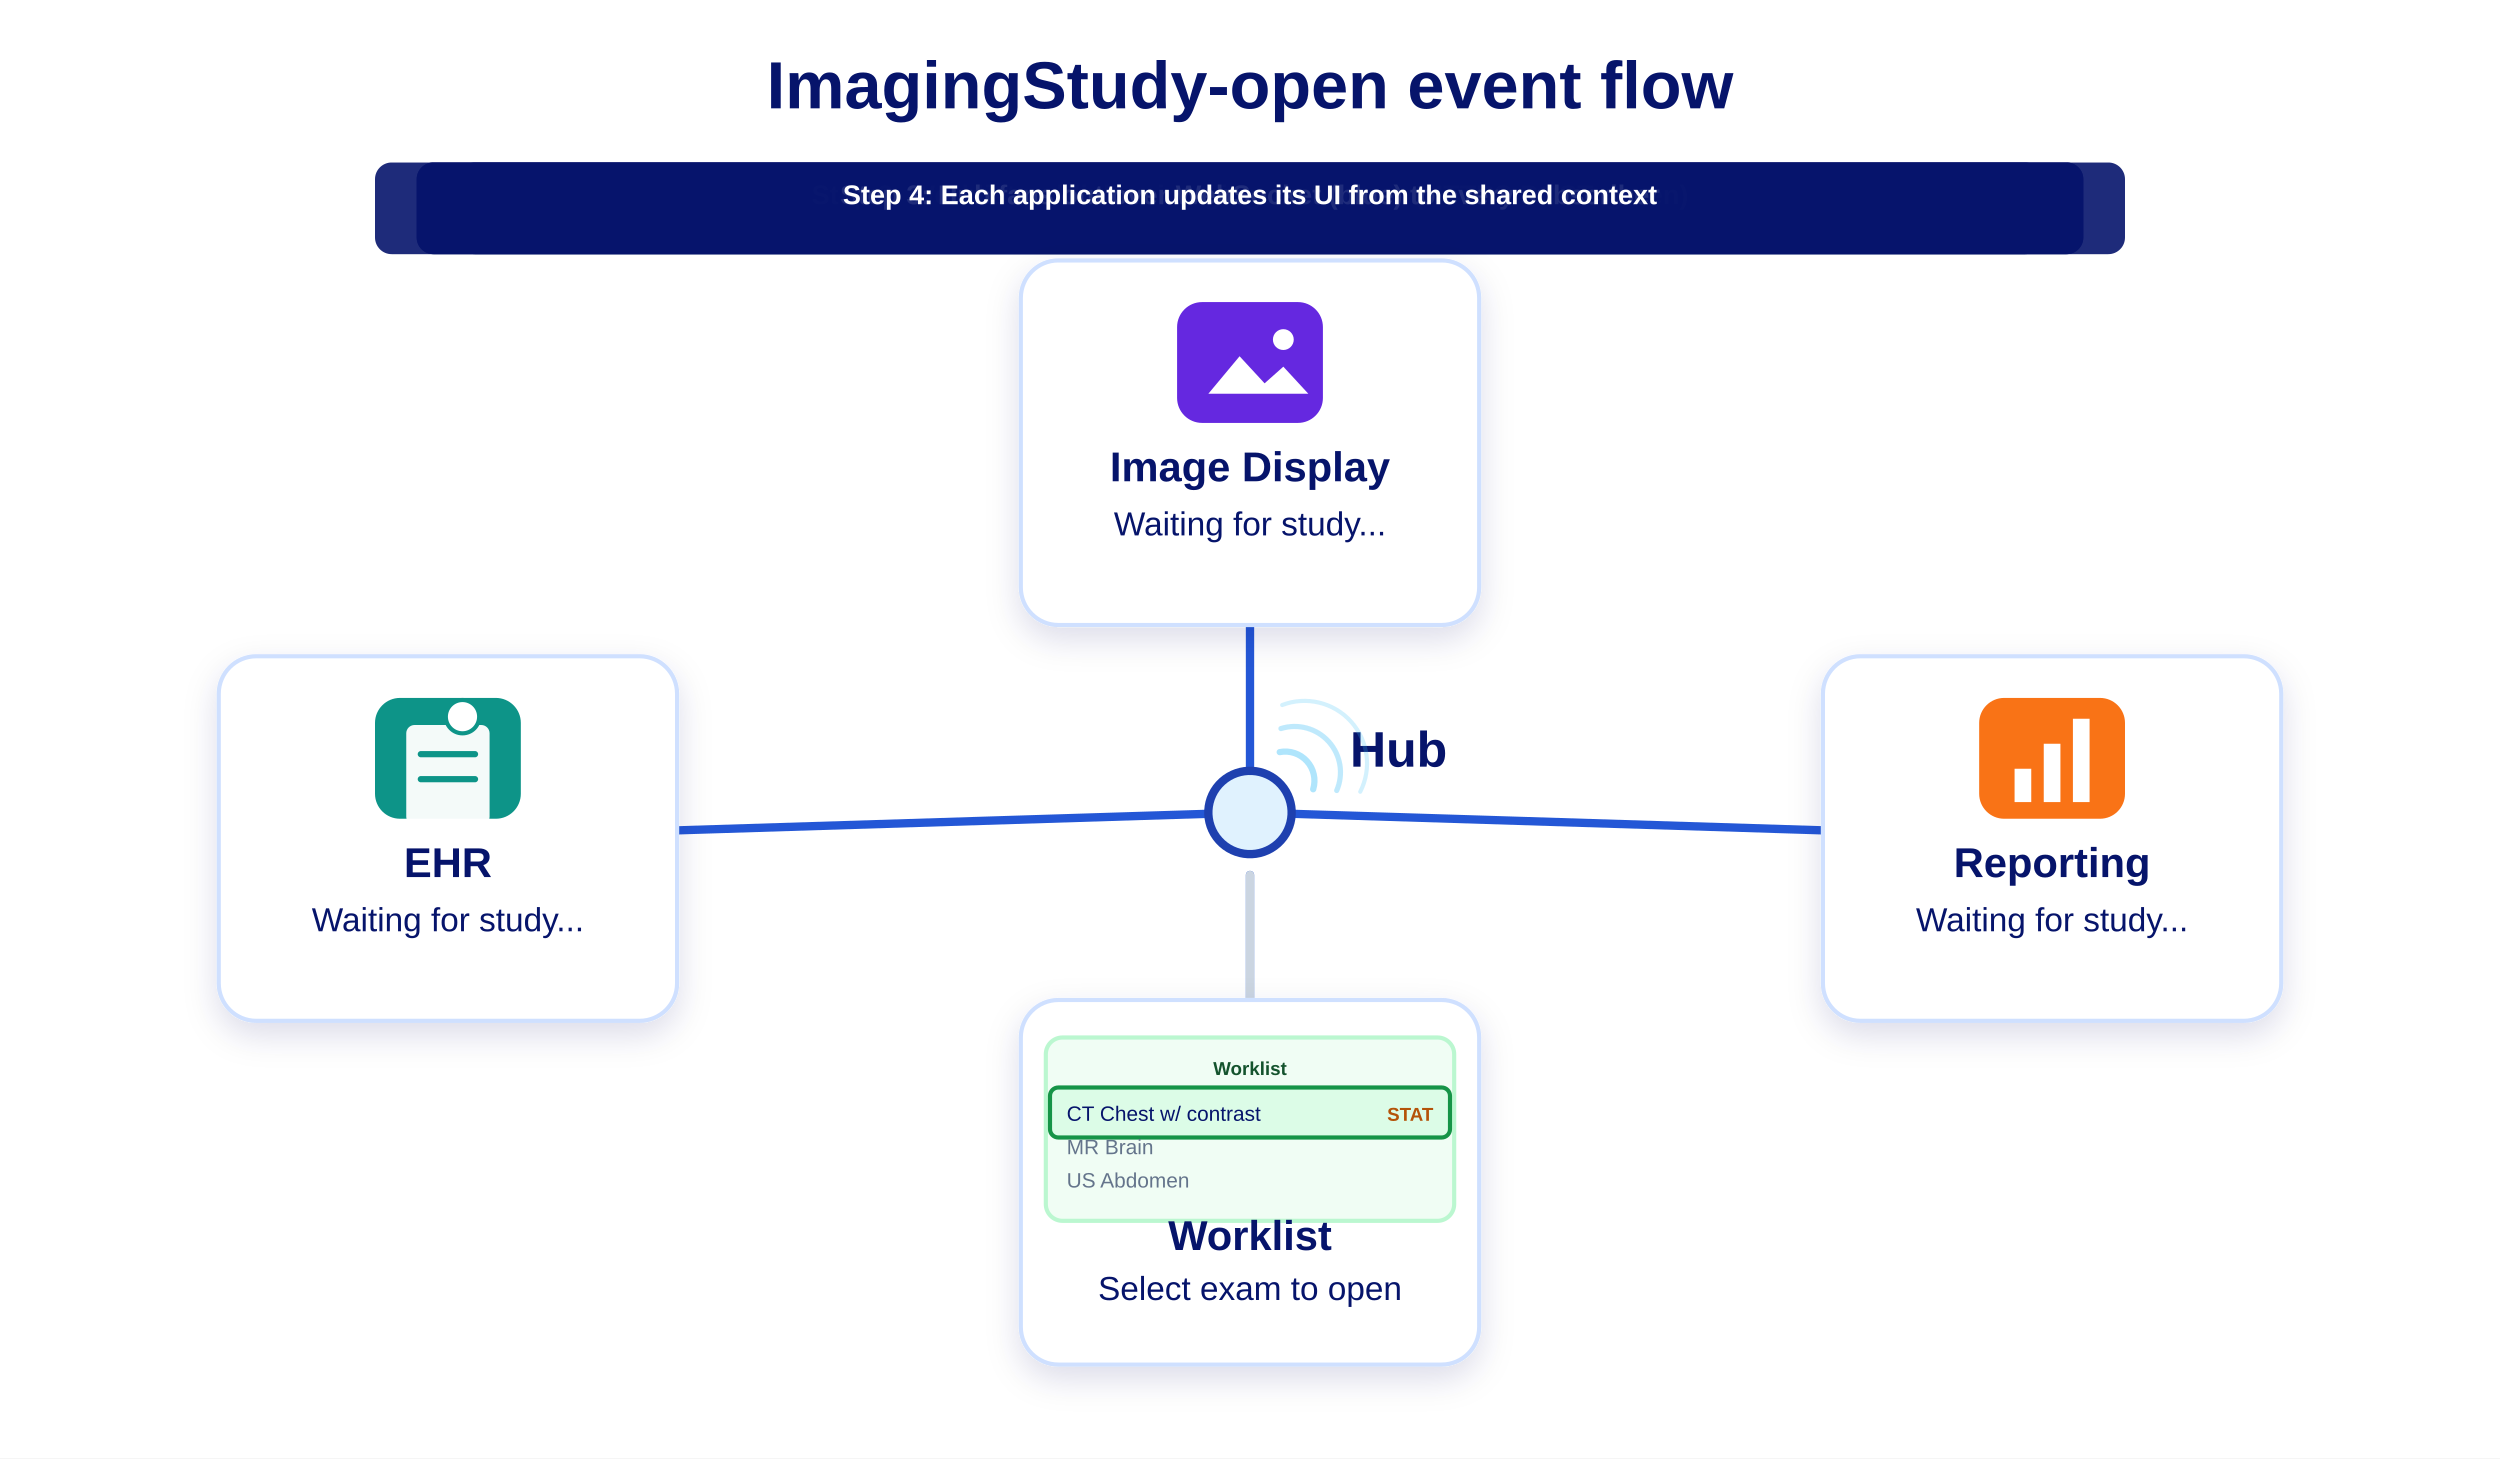
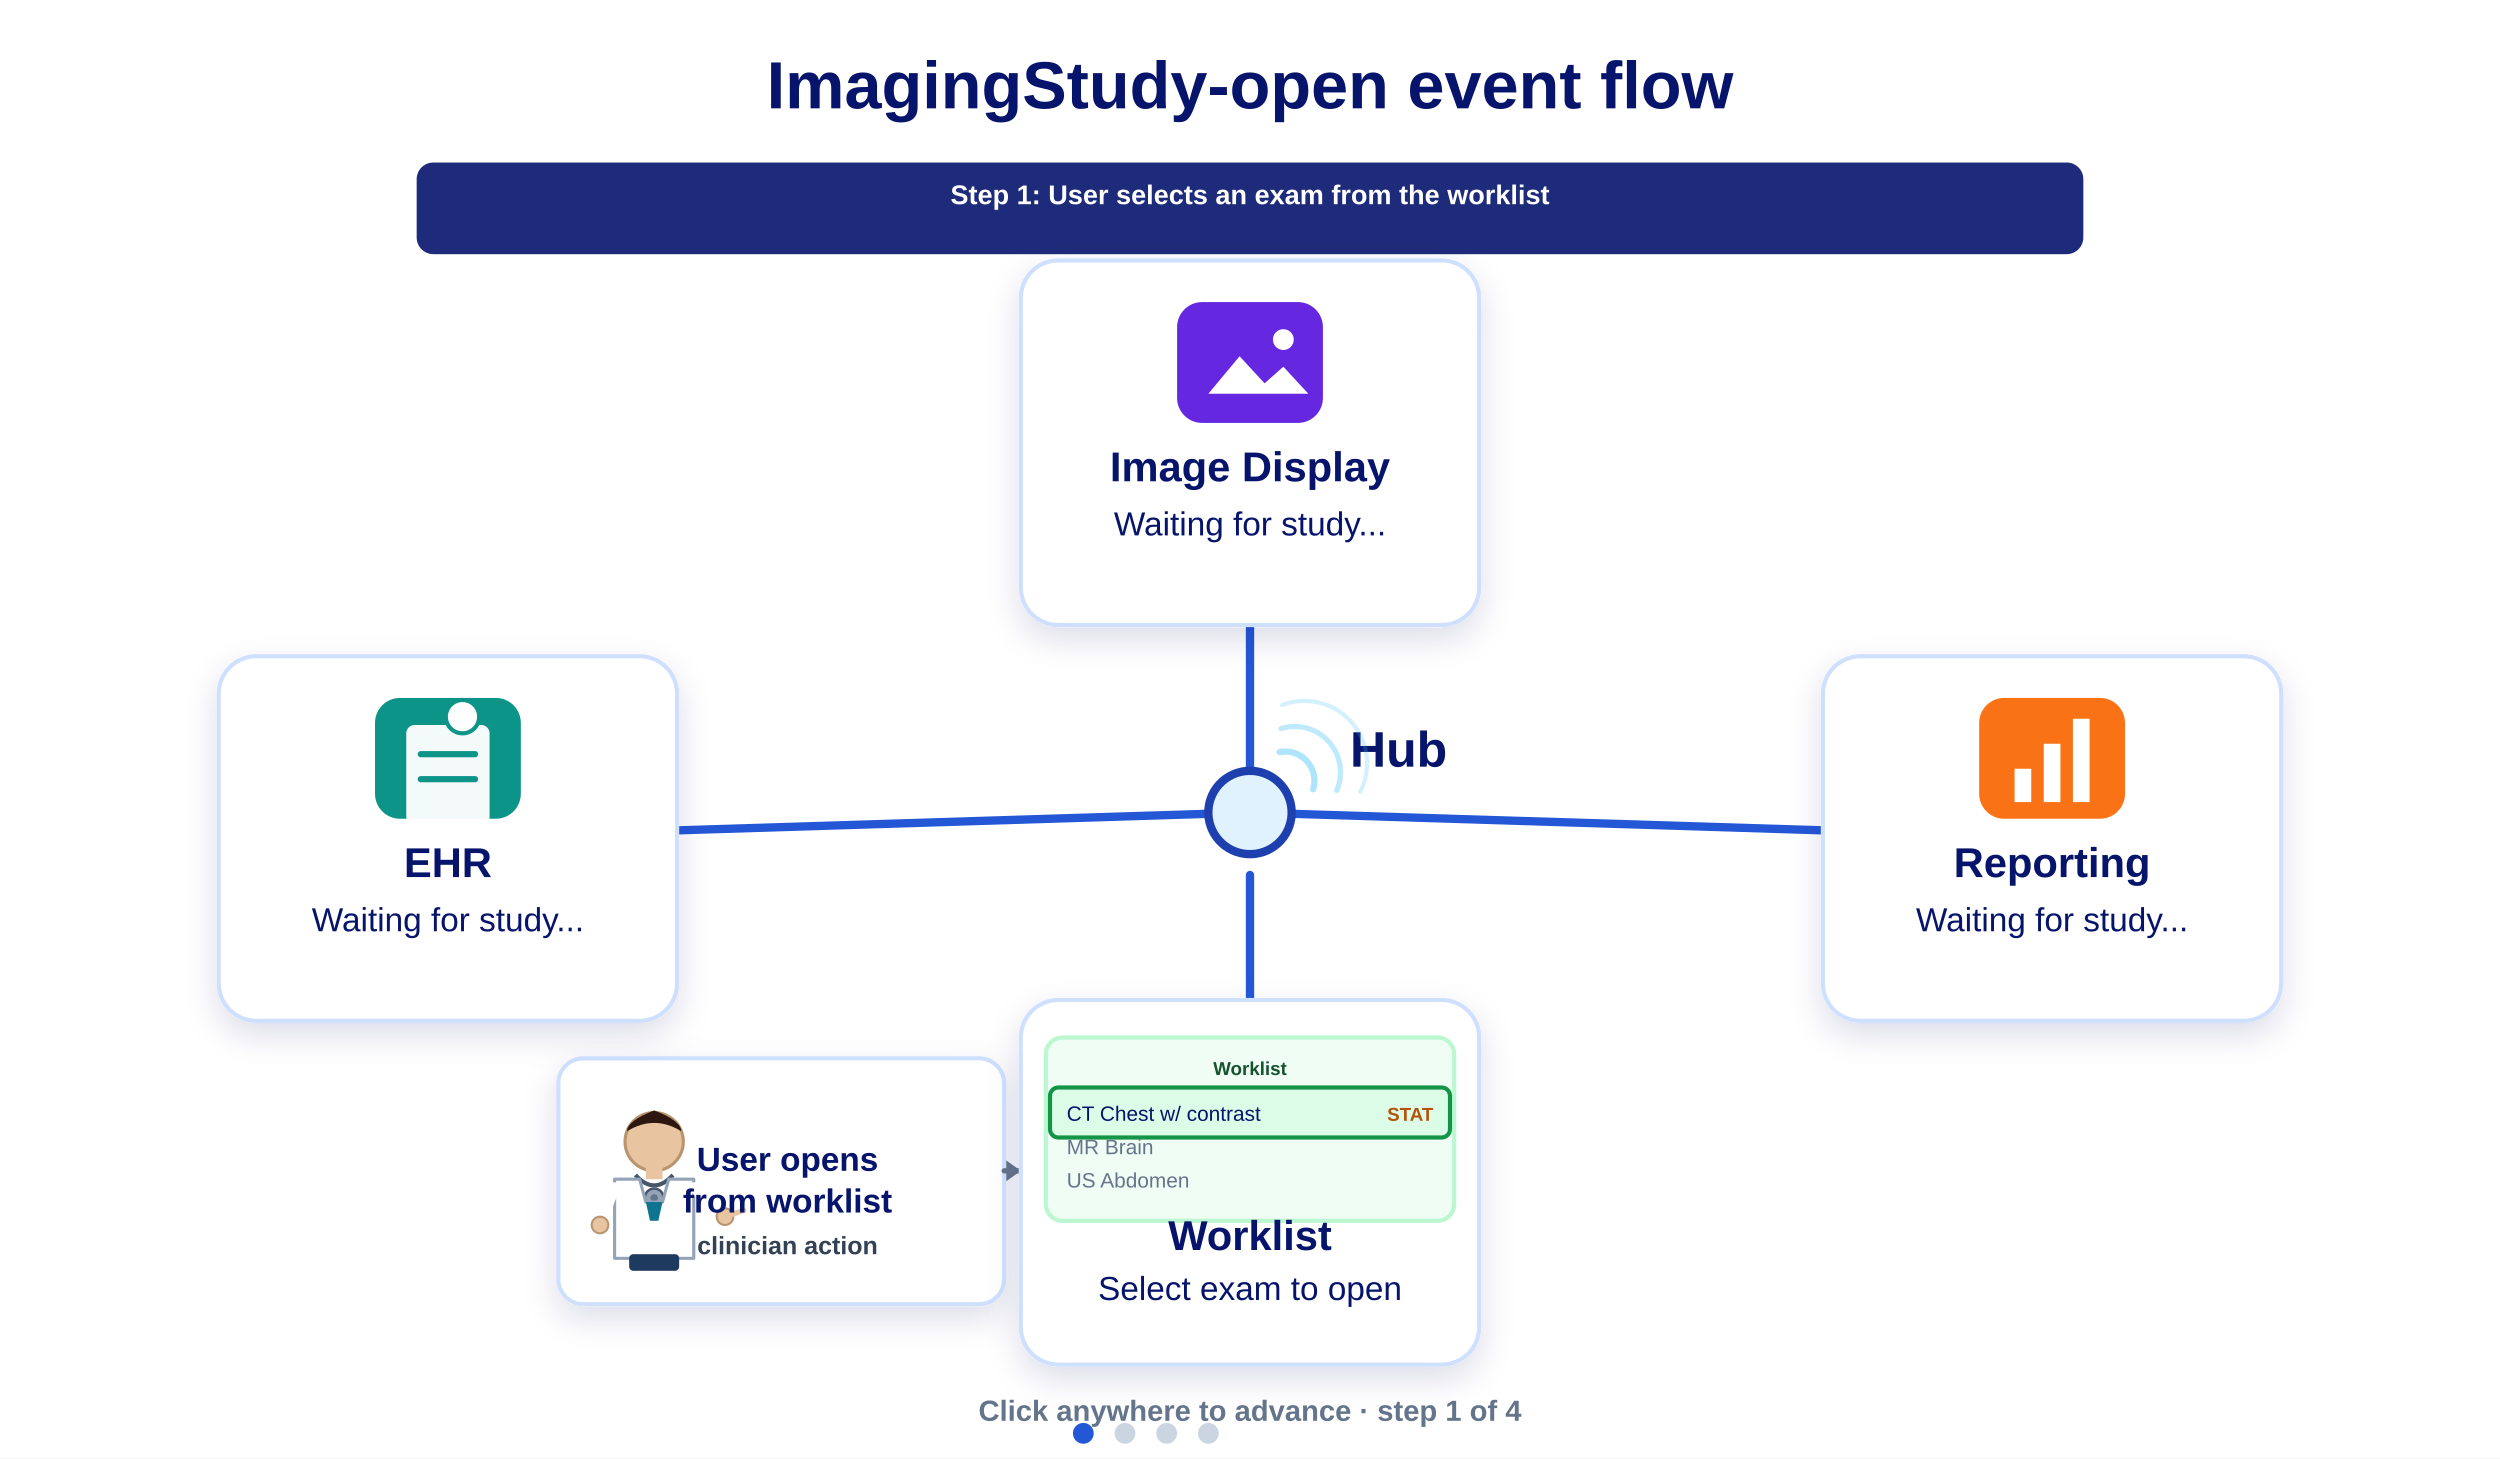
- <svg xmlns="http://www.w3.org/2000/svg" viewBox="0 0 1200 700" width="1200" height="700" role="img" aria-labelledby="isoTitle isoDesc">
+ <svg xmlns="http://www.w3.org/2000/svg" id="isoFlow" viewBox="0 0 1200 700" width="1200" height="700" data-step="0" role="img" aria-labelledby="isoTitle isoDesc" style="cursor: pointer;">
  <defs>
    <filter id="shadow" x="-20%" y="-20%" width="140%" height="140%">
      <feDropShadow dx="0" dy="6" stdDeviation="8" flood-color="#0b1b5f" flood-opacity="0.14" />
    </filter>
    <clipPath id="ctClip">
      <rect x="500" y="138" width="200" height="150" rx="10" />
    </clipPath>
    <radialGradient id="ctVignette" cx="50%" cy="50%" r="65%">
      <stop offset="55%" stop-color="#000" stop-opacity="0" />
      <stop offset="100%" stop-color="#000" stop-opacity="1" />
    </radialGradient>
    <style>
      .title { font: 700 32px Arial, Helvetica, sans-serif; fill: #06146b; }
      .heading { font: 700 24px Arial, Helvetica, sans-serif; fill: #06146b; }
      .label { font: 700 20px Arial, Helvetica, sans-serif; fill: #06146b; }
      .small { font: 16px Arial, Helvetica, sans-serif; fill: #06146b; }
      .panel { fill: #fff; stroke: #cfe0ff; stroke-width: 2; filter: url(#shadow); }
      .connPost { fill: none; stroke: #cbd5e1; stroke-width: 4; stroke-linecap: round; }
      .connWs { fill: none; stroke: #2457d6; stroke-width: 4; stroke-linecap: round; opacity: 1; }
      .packetText { font: 700 10px Arial, Helvetica, sans-serif; fill: #fff; }
      .packetSub { font: 600 9px Arial, Helvetica, sans-serif; fill: #ecfdf5; }
      .packetSubWs { font: 600 9px Arial, Helvetica, sans-serif; fill: #dbeafe; }
      .captionBox { fill: #06146b; opacity: 0.9; }
      .captionText { font: 700 13px Arial, Helvetica, sans-serif; fill: #fff; }
      .wlField { font: 600 9px Arial, Helvetica, sans-serif; fill: #14532d; }
      .wlValue { font: 9px Arial, Helvetica, sans-serif; fill: #06146b; }
      .wlUserNoteText { font: 700 16px Arial, Helvetica, sans-serif; fill: #06146b; }
      .wlUserNoteSub { font: 600 12px Arial, Helvetica, sans-serif; fill: #334155; }
- 
-       #wlUserCallout { opacity: 0; animation: wlUserCallout 18s infinite; }
-       @keyframes wlUserCallout {
-         0%, 1.99% { opacity: 0; }
-         2%, 96% { opacity: 1; }
-         96.01%, 100% { opacity: 0; }
-       }
-       #wlUserOpeningFigure { animation: wlUserOpeningFigure 18s infinite; }
-       #wlUserOpeningLabels { animation: wlUserOpeningLabels 18s infinite; }
-       @keyframes wlUserOpeningFigure {
-         0%, 1.99% { opacity: 0; }
-         2%, 41.99% { opacity: 1; }
-         42%, 100% { opacity: 0; }
-       }
-       @keyframes wlUserOpeningLabels {
-         0%, 1.99% { opacity: 0; }
-         2%, 34% { opacity: 1; }
-         34.01%, 100% { opacity: 0; }
-       }
-       #wlUserCelebratePose { opacity: 0; animation: wlUserCelebratePose 18s infinite; }
-       @keyframes wlUserCelebratePose {
-         0%, 41.99% { opacity: 0; }
-         42%, 96% { opacity: 1; }
-         96.01%, 100% { opacity: 0; }
-       }
- 
-       #worklistShell { animation: worklistShell 18s infinite; }
-       #worklistOrder { opacity: 0; animation: worklistOrder 18s infinite; }
-       #wlSelectHighlight { animation: wlSelectHighlight 18s infinite; }
-       @keyframes worklistShell {
-         0%, 17.99% { opacity: 1; }
-         18%, 100% { opacity: 0; }
-       }
-       @keyframes worklistOrder {
-         0%, 17.99% { opacity: 0; }
-         18%, 100% { opacity: 1; }
-       }
-       @keyframes wlSelectHighlight {
-         0%, 5.99% { opacity: 0; }
-         6%, 16% { opacity: 1; }
-         16.01%, 100% { opacity: 0; }
-       }
- 
-       #castHubGraphic { transform-origin: 0px 0px; animation: hubPulse 18s infinite; }
-       @keyframes hubPulse {
-         0%, 25% { transform: scale(1); }
-         27%, 50% { transform: scale(1.06); }
-         52%, 100% { transform: scale(1); }
-       }
-       #hubBroadcastArcs { opacity: 0.4; animation: hubBroadcastArcs 18s infinite; }
-       @keyframes hubBroadcastArcs {
-         0%, 34.99% { opacity: 0.4; }
-         35%, 86% { opacity: 1; }
-         87%, 100% { opacity: 0.4; }
-       }
-       #step0Caption { animation: step0Caption 18s infinite; }
-       @keyframes step0Caption {
-         0%, 1.99% { opacity: 0; }
-         2%, 17% { opacity: 1; }
-         18%, 100% { opacity: 0; }
-       }
-       #step1Caption { animation: step1Caption 18s infinite; }
-       @keyframes step1Caption {
-         0%, 17.99% { opacity: 0; }
-         19%, 34% { opacity: 1; }
-         35%, 100% { opacity: 0; }
-       }
-       #step2Caption { animation: step2Caption 18s infinite; }
-       @keyframes step2Caption {
-         0%, 34.99% { opacity: 0; }
-         35%, 41% { opacity: 1; }
-         42%, 100% { opacity: 0; }
-       }
-       #step3Caption { animation: step3Caption 18s infinite; }
-       @keyframes step3Caption {
-         0%, 41.99% { opacity: 0; }
-         42%, 86% { opacity: 1; }
-         87%, 100% { opacity: 0; }
-       }
- 
-       #linePost { animation: linePost 18s infinite; }
-       @keyframes linePost {
-         0%, 18.99% { stroke: #1f9d55; opacity: 0; }
-         19%, 34% { stroke: #1f9d55; opacity: 1; }
-         35%, 100% { stroke: #1f9d55; opacity: 0; }
-       }
-       .packetPublish { opacity: 0; animation: packetPublish 18s infinite; }
-       @keyframes packetPublish {
-         0%, 18.99% { opacity: 0; transform: translate(600px, 520px); }
-         19% { opacity: 1; transform: translate(600px, 520px); }
-         27% { opacity: 1; transform: translate(600px, 390px); }
-         29%, 100% { opacity: 0; transform: translate(600px, 390px); }
-       }
+       .clickHint { font: 600 14px Arial, Helvetica, sans-serif; fill: #64748b; }
+       .stepDot { fill: #cbd5e1; transition: fill 0.2s ease; }
+       .stepDotActive { fill: #2457d6; }
+ 
+       #castHubGraphic { transform-origin: 0px 0px; transition: transform 0.25s ease; }
+       #hubBroadcastArcs { opacity: 0.4; transition: opacity 0.25s ease; }
+       #step0Caption,
+       #step1Caption,
+       #step2Caption,
+       #step3Caption,
+       #worklistOrder,
+       #wlUserCallout,
+       #wlUserOpeningFigure,
+       #wlUserOpeningLabels,
+       #wlUserCelebratePose,
+       #wlSelectHighlight,
+       #linePost,
+       .packetPublish,
      .packetFanoutImg,
      .packetFanoutReport,
-       .packetFanoutEhr {
-         opacity: 0;
-         animation-duration: 18s;
-         animation-iteration-count: infinite;
-         animation-timing-function: linear;
-       }
-       .packetFanoutImg {
-         animation-name: packetFanoutOpacity, packetFanoutImg;
-       }
-       .packetFanoutReport {
-         animation-name: packetFanoutOpacity, packetFanoutReport;
-       }
-       .packetFanoutEhr {
-         animation-name: packetFanoutOpacity, packetFanoutEhr;
-       }
-       /* Fan-out: depart hub at 35%, arrive at apps by 42% */
-       @keyframes packetFanoutOpacity {
-         0%, 34.99% { opacity: 0; }
-         35%, 41% { opacity: 1; }
-         42%, 100% { opacity: 0; }
-       }
-       @keyframes packetFanoutImg {
-         0%, 34.99% { transform: translate(600px, 390px); }
-         35% { transform: translate(600px, 390px); }
-         39% { transform: translate(600px, 301px); }
-         42%, 100% { transform: translate(600px, 212px); }
-       }
-       @keyframes packetFanoutReport {
-         0%, 34.99% { transform: translate(600px, 390px); }
-         35% { transform: translate(600px, 390px); }
-         39% { transform: translate(792px, 396px); }
-         42%, 100% { transform: translate(985px, 402px); }
-       }
-       @keyframes packetFanoutEhr {
-         0%, 34.99% { transform: translate(600px, 390px); }
-         35% { transform: translate(600px, 390px); }
-         39% { transform: translate(407px, 396px); }
-         42%, 100% { transform: translate(215px, 402px); }
-       }
- 
-       /* All apps flip on the same frame when packets land (42%) */
+       .packetFanoutEhr,
      #ctResult,
      #reportResult,
      #ehrChartResult {
        opacity: 0;
-         animation: appsShowResult 18s infinite;
+         transition: opacity 0.25s ease;
      }
-       #appShellImg,
-       #appShellReport,
-       #appShellEhr {
-         animation: appsHideShell 18s infinite;
+       .packetPublish,
+       .packetFanoutImg,
+       .packetFanoutReport,
+       .packetFanoutEhr {
+         transform: translate(600px, 390px);
+         transition: opacity 0.25s ease, transform 0.25s ease;
      }
-       @keyframes appsHideShell {
-         0%, 41.99% { opacity: 1; }
-         42%, 100% { opacity: 0; }
-       }
-       @keyframes appsShowResult {
-         0%, 41.99% { opacity: 0; }
-         42%, 100% { opacity: 1; }
-       }
+ 
+       /* Step 0: user selects exam */
+       #isoFlow[data-step="0"] #step0Caption,
+       #isoFlow[data-step="0"] #worklistShell,
+       #isoFlow[data-step="0"] #wlSelectHighlight,
+       #isoFlow[data-step="0"] #wlUserCallout,
+       #isoFlow[data-step="0"] #wlUserOpeningFigure,
+       #isoFlow[data-step="0"] #wlUserOpeningLabels { opacity: 1; }
+ 
+       /* Step 1: HTTPS POST to hub */
+       #isoFlow[data-step="1"] #step1Caption,
+       #isoFlow[data-step="1"] #worklistOrder,
+       #isoFlow[data-step="1"] #wlUserCallout,
+       #isoFlow[data-step="1"] #wlUserOpeningFigure,
+       #isoFlow[data-step="1"] #linePost,
+       #isoFlow[data-step="1"] .packetPublish { opacity: 1; }
+       #isoFlow[data-step="1"] #linePost { stroke: #1f9d55; }
+       #isoFlow[data-step="1"] #castHubGraphic { transform: scale(1.06); }
+       #isoFlow[data-step="1"] #worklistShell { opacity: 0; }
+ 
+       /* Step 2: hub WebSocket fan-out */
+       #isoFlow[data-step="2"] #step2Caption,
+       #isoFlow[data-step="2"] #worklistOrder,
+       #isoFlow[data-step="2"] #wlUserCallout,
+       #isoFlow[data-step="2"] #wlUserOpeningFigure,
+       #isoFlow[data-step="2"] .packetFanoutImg,
+       #isoFlow[data-step="2"] .packetFanoutReport,
+       #isoFlow[data-step="2"] .packetFanoutEhr { opacity: 1; }
+       #isoFlow[data-step="2"] #hubBroadcastArcs { opacity: 1; }
+       #isoFlow[data-step="2"] #worklistShell { opacity: 0; }
+       #isoFlow[data-step="2"] .packetFanoutImg { transform: translate(600px, 212px); }
+       #isoFlow[data-step="2"] .packetFanoutReport { transform: translate(985px, 402px); }
+       #isoFlow[data-step="2"] .packetFanoutEhr { transform: translate(215px, 402px); }
+ 
+       /* Step 3: all apps updated */
+       #isoFlow[data-step="3"] #step3Caption,
+       #isoFlow[data-step="3"] #worklistOrder,
+       #isoFlow[data-step="3"] #wlUserCallout,
+       #isoFlow[data-step="3"] #wlUserCelebratePose,
+       #isoFlow[data-step="3"] #ctResult,
+       #isoFlow[data-step="3"] #reportResult,
+       #isoFlow[data-step="3"] #ehrChartResult { opacity: 1; }
+       #isoFlow[data-step="3"] #hubBroadcastArcs { opacity: 1; }
+       #isoFlow[data-step="3"] #worklistShell,
+       #isoFlow[data-step="3"] #appShellImg,
+       #isoFlow[data-step="3"] #appShellReport,
+       #isoFlow[data-step="3"] #appShellEhr { opacity: 0; }
+ 
+       #isoFlow[data-step="0"] .stepDot[data-step-dot="0"],
+       #isoFlow[data-step="1"] .stepDot[data-step-dot="1"],
+       #isoFlow[data-step="2"] .stepDot[data-step-dot="2"],
+       #isoFlow[data-step="3"] .stepDot[data-step-dot="3"] { fill: #2457d6; }
    </style>
  </defs>
  <rect width="1200" height="700" fill="#ffffff" />
  <text x="600" y="52" text-anchor="middle" class="title">ImagingStudy-open event flow</text>
  <g id="step0Caption">
    <rect class="captionBox" x="200" y="78" width="800" height="44" rx="8" />
    <text x="600" y="98" text-anchor="middle" class="captionText">Step 1: User selects an exam from the worklist</text>
  </g>
  <g id="step1Caption">
    <rect class="captionBox" x="220" y="78" width="760" height="44" rx="8" />
    <text x="600" y="98" text-anchor="middle" class="captionText">Step 2: Worklist publishes imagingstudy-open (HTTPS POST, green)</text>
  </g>
  <g id="step2Caption">
    <rect class="captionBox" x="200" y="78" width="800" height="44" rx="8" />
    <text x="600" y="98" text-anchor="middle" class="captionText">Step 3: Hub fans out over WebSocket (blue) to every subscriber</text>
  </g>
  <g id="step3Caption">
    <rect class="captionBox" x="180" y="78" width="840" height="44" rx="8" />
    <text x="600" y="98" text-anchor="middle" class="captionText">Step 4: Each application updates its UI from the shared context</text>
  </g>
  <path id="lineWsWorklist" class="connWs" d="M600 480 L600 420" />
  <path id="linePost" class="connPost" d="M600 480 L600 420" />
  <path id="lineWsImg" class="connWs" d="M600 390 L600 212" />
  <path id="lineWsReport" class="connWs" d="M600 390 L985 402" />
  <path id="lineWsEhr" class="connWs" d="M600 390 L215 402" />
  <g id="wlUserCallout">
    <rect class="panel" x="268" y="508" width="214" height="118" rx="12" />
    <g id="wlUserOpeningFigure">
      <g transform="translate(288, 528)">
        <circle cx="26" cy="20" r="14" fill="#e8c4a0" stroke="#b8956e" stroke-width="1.5" />
        <path d="M13 15 Q26 7 39 15 Q39 10 26 5 Q13 10 13 15" fill="#2c1810" />
        <rect x="22" y="32" width="8" height="6" fill="#e8c4a0" />
        <path d="M17 36 Q26 46 35 36" fill="none" stroke="#475569" stroke-width="2" />
        <circle cx="26" cy="47" r="4.5" fill="#94a3b8" stroke="#475569" stroke-width="1.2" />
        <circle cx="26" cy="47" r="1.8" fill="#64748b" />
        <path d="M7 38 L7 76 L45 76 L45 38 L33 38 L30 49 L22 49 L19 38 Z" fill="#ffffff" stroke="#94a3b8" stroke-width="1.5" stroke-linejoin="round" />
        <path d="M22 49 L30 49 L28 58 L24 58 Z" fill="#0e7490" />
        <path d="M7 42 L1 58" fill="none" stroke="#ffffff" stroke-width="5" stroke-linecap="round" />
        <circle cx="0" cy="60" r="4" fill="#e8c4a0" stroke="#b8956e" stroke-width="1" />
        <path d="M45 42 L58 54" fill="none" stroke="#ffffff" stroke-width="5" stroke-linecap="round" />
        <circle cx="60" cy="56" r="4" fill="#e8c4a0" stroke="#b8956e" stroke-width="1" />
        <path d="M60 56 L69 53" fill="none" stroke="#e8c4a0" stroke-width="2.5" stroke-linecap="round" />
        <rect x="14" y="74" width="24" height="8" rx="2" fill="#1e3a5f" />
      </g>
    </g>
    <g id="wlUserOpeningLabels">
      <text x="378" y="562" text-anchor="middle" class="wlUserNoteText">User opens</text>
      <text x="378" y="582" text-anchor="middle" class="wlUserNoteText">from worklist</text>
      <text x="378" y="602" text-anchor="middle" class="wlUserNoteSub">clinician action</text>
      <path d="M482 562 L490 562" fill="none" stroke="#64748b" stroke-width="2.5" stroke-linecap="round" />
      <polygon points="490,562 483,557 483,567" fill="#64748b" />
    </g>
    <g id="wlUserCelebratePose" transform="translate(332, 520)">
      <circle cx="26" cy="20" r="14" fill="#e8c4a0" stroke="#b8956e" stroke-width="1.5" />
      <path d="M13 15 Q26 7 39 15 Q39 10 26 5 Q13 10 13 15" fill="#2c1810" />
      <rect x="22" y="32" width="8" height="6" fill="#e8c4a0" />
      <path d="M17 36 Q26 46 35 36" fill="none" stroke="#475569" stroke-width="2" />
      <circle cx="26" cy="47" r="4.5" fill="#94a3b8" stroke="#475569" stroke-width="1.2" />
      <circle cx="26" cy="47" r="1.8" fill="#64748b" />
      <path d="M7 38 L7 76 L45 76 L45 38 L33 38 L30 49 L22 49 L19 38 Z" fill="#ffffff" stroke="#94a3b8" stroke-width="1.5" stroke-linejoin="round" />
      <path d="M22 49 L30 49 L28 58 L24 58 Z" fill="#0e7490" />
      <path d="M7 42 L2 20" fill="none" stroke="#ffffff" stroke-width="5" stroke-linecap="round" />
      <circle cx="1" cy="18" r="4" fill="#e8c4a0" stroke="#b8956e" stroke-width="1" />
      <path d="M45 42 L50 20" fill="none" stroke="#ffffff" stroke-width="5" stroke-linecap="round" />
      <circle cx="51" cy="18" r="4" fill="#e8c4a0" stroke="#b8956e" stroke-width="1" />
      <rect x="14" y="74" width="24" height="8" rx="2" fill="#1e3a5f" />
    </g>
  </g>
  <g id="castHub">
    <text x="648" y="368" text-anchor="start" class="heading">Hub</text>
  </g>
  <g id="worklistShell">
    <rect class="panel" x="490" y="480" width="220" height="175" rx="18" />
    <rect x="502" y="498" width="196" height="88" rx="8" fill="#f0fdf4" stroke="#bbf7d0" stroke-width="2" />
    <rect id="wlSelectHighlight" x="504" y="522" width="192" height="24" rx="4" fill="#dcfce7" stroke="#159447" stroke-width="2" />
    <text x="600" y="516" text-anchor="middle" font-family="Arial" font-size="9" font-weight="700" fill="#14532d">Worklist</text>
    <text x="512" y="538" font-family="Arial" font-size="10" fill="#06146b">CT Chest w/ contrast</text>
    <text x="688" y="538" text-anchor="end" font-family="Arial" font-size="9" font-weight="700" fill="#b45309">STAT</text>
    <text x="512" y="554" font-family="Arial" font-size="10" fill="#64748b">MR Brain</text>
    <text x="512" y="570" font-family="Arial" font-size="10" fill="#64748b">US Abdomen</text>
    <text x="600" y="600" text-anchor="middle" class="label">Worklist</text>
    <text x="600" y="624" text-anchor="middle" class="small">Select exam to open</text>
  </g>
  <g id="worklistOrder">
    <rect class="panel" x="490" y="480" width="220" height="175" rx="18" />
    <rect x="502" y="494" width="196" height="118" rx="8" fill="#f0fdf4" stroke="#86efac" stroke-width="2" />
    <rect x="502" y="494" width="196" height="22" rx="8" fill="#159447" />
    <rect x="502" y="508" width="196" height="8" fill="#159447" />
    <text x="600" y="509" text-anchor="middle" font-family="Arial" font-size="10" font-weight="700" fill="#fff">Radiology order</text>
    <text x="512" y="528" class="wlField">ORG ID</text>
    <text x="688" y="528" text-anchor="end" class="wlValue">RAD-20481</text>
    <line x1="568" y1="528" x2="682" y2="528" stroke="#bbf7d0" stroke-width="1.5" stroke-linecap="round" />
    <text x="512" y="542" class="wlField">Ref physician</text>
    <text x="688" y="542" text-anchor="end" class="wlValue">Dr. Chen</text>
    <line x1="592" y1="542" x2="682" y2="542" stroke="#bbf7d0" stroke-width="1.5" stroke-linecap="round" />
    <text x="512" y="556" class="wlField">Reason for exam</text>
    <text x="688" y="556" text-anchor="end" class="wlValue">Chest pain, r/o PE</text>
    <line x1="608" y1="556" x2="682" y2="556" stroke="#bbf7d0" stroke-width="1.5" stroke-linecap="round" />
    <text x="512" y="570" class="wlField">Modality / exam</text>
    <text x="688" y="570" text-anchor="end" class="wlValue">CT Chest w/ contrast</text>
    <line x1="608" y1="570" x2="682" y2="570" stroke="#bbf7d0" stroke-width="1.5" stroke-linecap="round" />
    <text x="512" y="584" class="wlField">Accession</text>
    <text x="688" y="584" text-anchor="end" class="wlValue">ACC-2026-88412</text>
    <line x1="568" y1="584" x2="682" y2="584" stroke="#bbf7d0" stroke-width="1.5" stroke-linecap="round" />
    <text x="512" y="598" class="wlField">Priority</text>
    <text x="688" y="598" text-anchor="end" class="wlValue" font-weight="700" fill="#b45309">STAT</text>
    <text x="600" y="632" text-anchor="middle" class="label">Worklist</text>
    <text x="600" y="648" text-anchor="middle" class="small">Ready to open study on topic</text>
  </g>
  <g id="appShellImg">
    <rect class="panel" x="490" y="125" width="220" height="175" rx="18" />
    <rect x="565" y="145" width="70" height="58" rx="12" fill="#6528e0" />
    <path d="M580 189 L595 171 L607 184 L616 176 L628 189 Z" fill="#fff" />
    <circle cx="616" cy="163" r="5" fill="#fff" />
    <text x="600" y="231" text-anchor="middle" class="label">Image Display</text>
    <text x="600" y="257" text-anchor="middle" class="small">Waiting for study...</text>
  </g>
  <g id="ctResult">
    <rect class="panel" x="490" y="125" width="220" height="175" rx="18" />
    <rect x="500" y="138" width="200" height="150" rx="10" fill="#0f1115" stroke="#2a3140" stroke-width="2" />
    <g clip-path="url(#ctClip)">
      <rect x="500" y="138" width="200" height="150" fill="#101014" />
      <ellipse cx="600" cy="216" rx="78" ry="62" fill="#6f7074" />
      <ellipse cx="567" cy="212" rx="28" ry="38" fill="#1b1d22" />
      <ellipse cx="633" cy="212" rx="28" ry="38" fill="#1b1d22" />
      <ellipse cx="600" cy="226" rx="14" ry="18" fill="#8a8b90" />
      <ellipse cx="600" cy="258" rx="10" ry="8" fill="#d8d8dc" />
      <path d="M555 180 Q600 162 645 180" fill="none" stroke="#555860" stroke-width="3" opacity="0.7" />
      <path d="M547 198 Q600 178 653 198" fill="none" stroke="#555860" stroke-width="3" opacity="0.55" />
      <rect x="500" y="138" width="200" height="150" fill="url(#ctVignette)" opacity="0.35" />
    </g>
    <text x="600" y="282" text-anchor="middle" class="small">CT Chest</text>
    <text x="600" y="298" text-anchor="middle" font-family="Arial" font-size="11" font-weight="700" fill="#6528e0">Image Display</text>
  </g>
  <g id="appShellReport">
    <rect class="panel" x="875" y="315" width="220" height="175" rx="18" />
    <rect x="950" y="335" width="70" height="58" rx="12" fill="#f97316" />
    <rect x="967" y="369" width="8" height="16" fill="#fff" />
    <rect x="981" y="357" width="8" height="28" fill="#fff" />
    <rect x="995" y="345" width="8" height="40" fill="#fff" />
    <text x="985" y="421" text-anchor="middle" class="label">Reporting</text>
    <text x="985" y="447" text-anchor="middle" class="small">Waiting for study...</text>
  </g>
  <g id="reportResult">
    <rect class="panel" x="875" y="315" width="220" height="175" rx="18" />
    <rect x="892" y="332" width="186" height="132" rx="8" fill="#fffaf5" stroke="#fed7aa" stroke-width="2" />
    <rect x="892" y="332" width="186" height="28" rx="8" fill="#f97316" />
    <rect x="892" y="348" width="186" height="12" fill="#f97316" />
    <text x="985" y="351" text-anchor="middle" font-family="Arial, Helvetica, sans-serif" font-size="11" font-weight="700" fill="#fff">Draft report</text>
    <text x="904" y="372" font-family="Arial" font-size="10" fill="#7c2d12">Clinical history</text>
    <line x1="988" y1="372" x2="1066" y2="372" stroke="#fdba74" stroke-width="2" stroke-linecap="round" />
    <text x="904" y="390" font-family="Arial" font-size="10" fill="#7c2d12">Findings</text>
    <line x1="988" y1="390" x2="1066" y2="390" stroke="#fdba74" stroke-width="2" stroke-linecap="round" />
    <text x="904" y="408" font-family="Arial" font-size="10" fill="#7c2d12">Impression</text>
    <line x1="988" y1="408" x2="1066" y2="408" stroke="#fdba74" stroke-width="2" stroke-linecap="round" />
    <text x="985" y="488" text-anchor="middle" font-family="Arial" font-size="11" font-weight="700" fill="#f97316">Reporting</text>
  </g>
  <g id="appShellEhr">
    <rect class="panel" x="105" y="315" width="220" height="175" rx="18" />
    <rect x="180" y="335" width="70" height="58" rx="12" fill="#0d9488" />
    <rect x="195" y="348" width="40" height="48" rx="4" fill="#fff" opacity="0.95" />
    <line x1="202" y1="362" x2="228" y2="362" stroke="#0d9488" stroke-width="3" stroke-linecap="round" />
    <line x1="202" y1="374" x2="228" y2="374" stroke="#0d9488" stroke-width="3" stroke-linecap="round" />
    <circle cx="222" cy="344" r="8" fill="#fff" stroke="#0d9488" stroke-width="2" />
    <text x="215" y="421" text-anchor="middle" class="label">EHR</text>
    <text x="215" y="447" text-anchor="middle" class="small">Waiting for study...</text>
  </g>
  <g id="ehrChartResult">
    <rect class="panel" x="105" y="315" width="220" height="175" rx="18" />
    <rect x="122" y="332" width="186" height="132" rx="8" fill="#f0fdfa" stroke="#99f6e4" stroke-width="2" />
    <rect x="122" y="332" width="186" height="28" rx="8" fill="#0d9488" />
    <rect x="122" y="348" width="186" height="12" fill="#0d9488" />
    <text x="215" y="351" text-anchor="middle" font-family="Arial" font-size="11" font-weight="700" fill="#fff">Patient chart</text>
    <text x="134" y="372" font-family="Arial" font-size="10" fill="#134e4a">Name / MRN</text>
    <line x1="218" y1="372" x2="296" y2="372" stroke="#5eead4" stroke-width="2" stroke-linecap="round" />
    <text x="134" y="390" font-family="Arial" font-size="10" fill="#134e4a">Problem list</text>
    <line x1="218" y1="390" x2="296" y2="390" stroke="#5eead4" stroke-width="2" stroke-linecap="round" />
    <text x="134" y="408" font-family="Arial" font-size="10" fill="#134e4a">Allergies / Meds</text>
    <line x1="218" y1="408" x2="296" y2="408" stroke="#5eead4" stroke-width="2" stroke-linecap="round" />
    <text x="215" y="488" text-anchor="middle" font-family="Arial" font-size="11" font-weight="700" fill="#0d9488">EHR</text>
  </g>
  <g transform="translate(600, 390)">
    <g id="castHubGraphic">
      <g transform="rotate(-42)">
        <g id="hubBroadcastArcs" fill="none" stroke="#38bdf8" stroke-linecap="round">
          <path d="M30 -12 A 14 14 0 0 1 30 12" stroke-width="3" />
          <path d="M38 -20 A 22 22 0 0 1 38 20" stroke-width="2.5" opacity="0.8" />
          <path d="M46 -28 A 30 30 0 0 1 46 28" stroke-width="2" opacity="0.55" />
        </g>
        <g id="hubDish">
          <circle cx="0" cy="0" r="20" fill="#e0f2fe" stroke="#1e40af" stroke-width="4" />
        </g>
      </g>
    </g>
  </g>
  <g class="packetPublish">
    <rect x="-88" y="-18" width="176" height="36" rx="18" fill="#1f9d55" />
    <text x="0" y="-3" text-anchor="middle" class="packetSub">HTTPS POST</text>
    <text x="0" y="10" text-anchor="middle" class="packetText">imagingstudy-open</text>
  </g>
  <g class="packetFanoutImg">
    <rect x="-78" y="-14" width="156" height="28" rx="14" fill="#2457d6" />
    <text x="0" y="-2" text-anchor="middle" class="packetSubWs">WebSocket</text>
    <text x="0" y="11" text-anchor="middle" class="packetText">imagingstudy-open</text>
  </g>
  <g class="packetFanoutReport">
    <rect x="-78" y="-14" width="156" height="28" rx="14" fill="#2457d6" />
    <text x="0" y="-2" text-anchor="middle" class="packetSubWs">WebSocket</text>
    <text x="0" y="11" text-anchor="middle" class="packetText">imagingstudy-open</text>
  </g>
  <g class="packetFanoutEhr">
    <rect x="-78" y="-14" width="156" height="28" rx="14" fill="#2457d6" />
    <text x="0" y="-2" text-anchor="middle" class="packetSubWs">WebSocket</text>
    <text x="0" y="11" text-anchor="middle" class="packetText">imagingstudy-open</text>
  </g>
+   <g id="clickHint" pointer-events="none">
+     <text x="600" y="682" text-anchor="middle" class="clickHint">Click anywhere to advance · step 1 of 4</text>
+     <circle class="stepDot" data-step-dot="0" cx="520" cy="688" r="5" />
+     <circle class="stepDot" data-step-dot="1" cx="540" cy="688" r="5" />
+     <circle class="stepDot" data-step-dot="2" cx="560" cy="688" r="5" />
+     <circle class="stepDot" data-step-dot="3" cx="580" cy="688" r="5" />
+   </g>
</svg>
